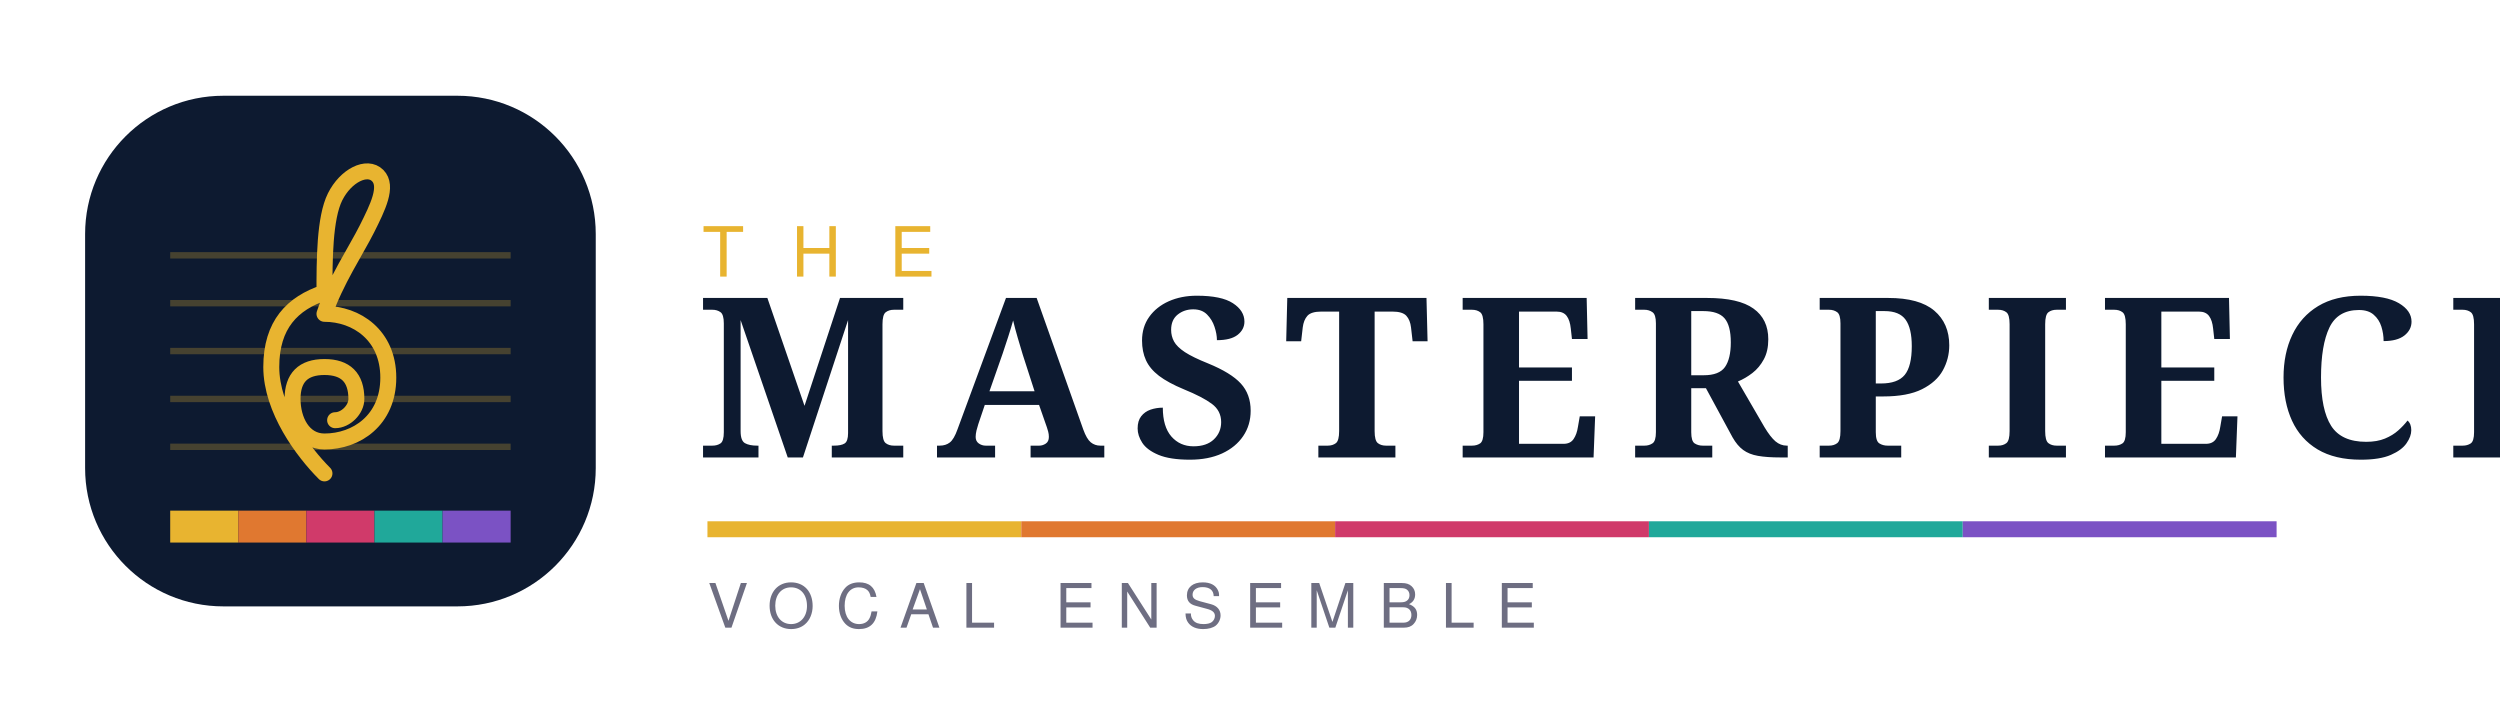
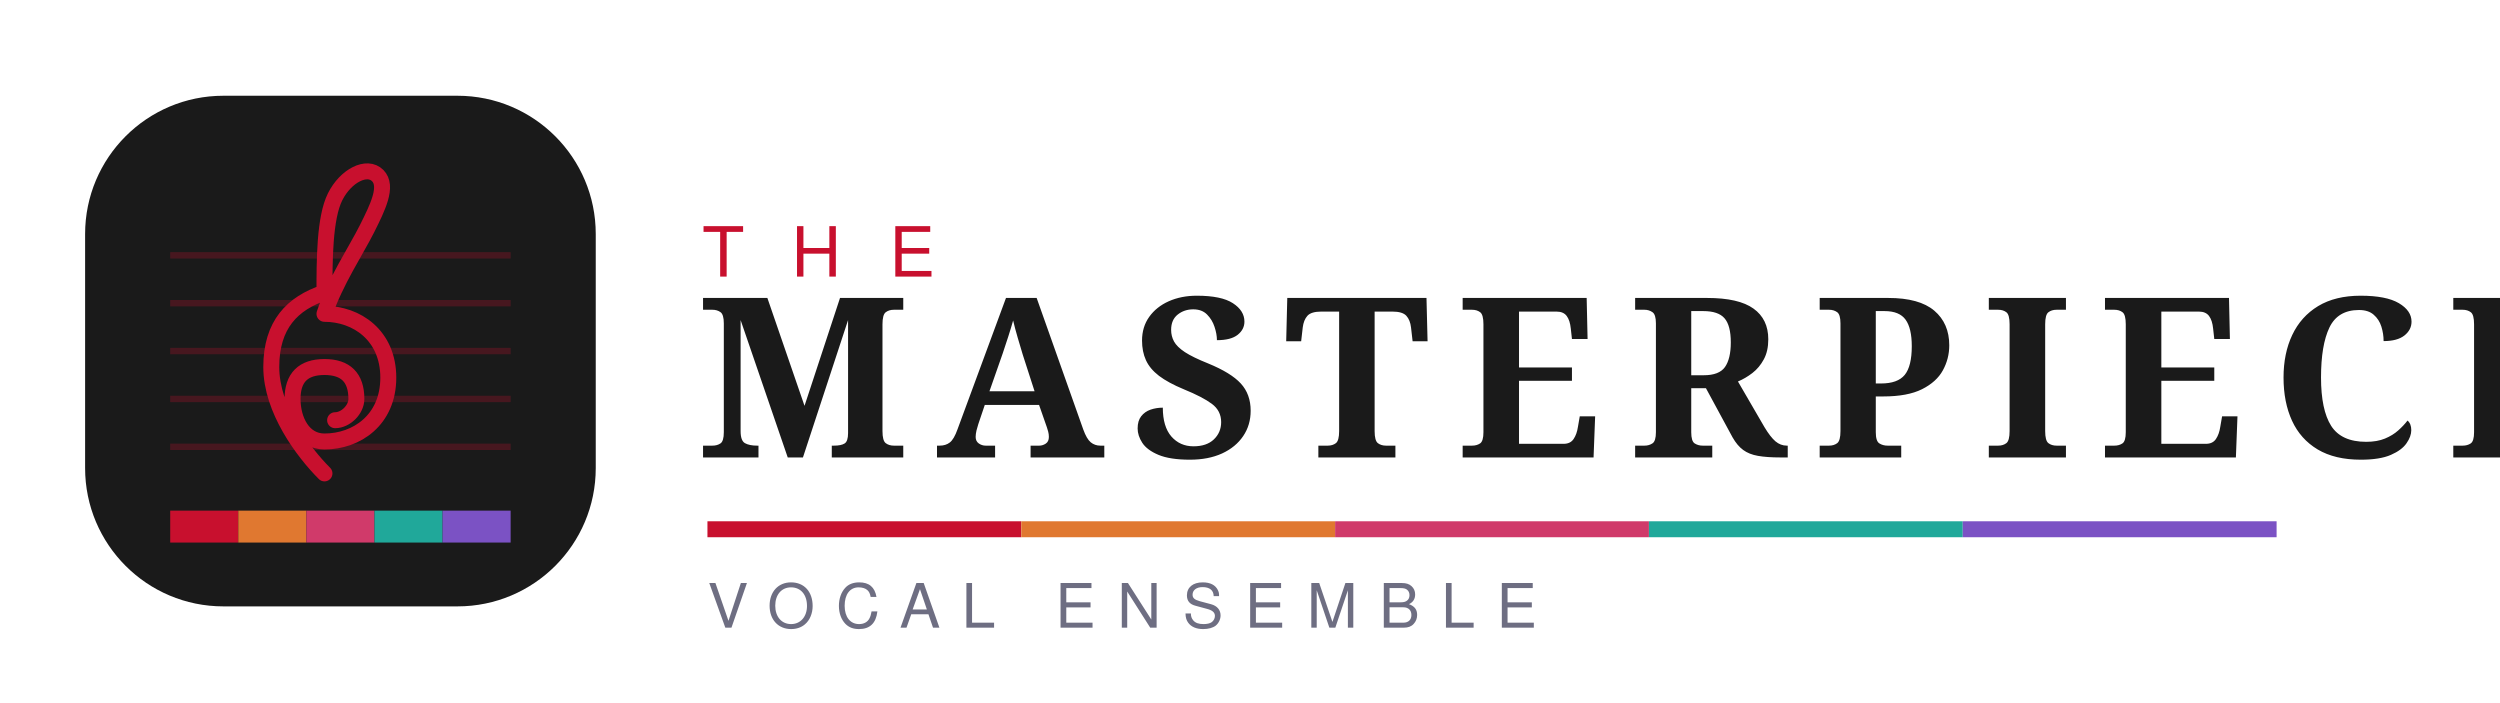
<svg xmlns="http://www.w3.org/2000/svg" width="470" height="132" viewBox="0 0 470 132" fill="none" role="img" aria-label="The Masterpieces — Vocal Ensemble">
  <g transform="translate(16 18) scale(2)">
-     <rect width="48" height="48" rx="13" fill="#0d1a30" />
-     <g stroke="#e8b430" stroke-width="0.6" opacity="0.26">
+     <rect width="48" height="48" rx="13" fill="#1a1a1a" />
+     <g stroke="#c8102e" stroke-width="0.6" opacity="0.26">
      <line x1="8" y1="15" x2="40" y2="15" />
      <line x1="8" y1="19.5" x2="40" y2="19.5" />
      <line x1="8" y1="24" x2="40" y2="24" />
      <line x1="8" y1="28.5" x2="40" y2="28.5" />
      <line x1="8" y1="33" x2="40" y2="33" />
    </g>
    <g transform="translate(13.5 6.5) scale(0.5)">
-       <path d="M 18 58 C 14 54 8 46 8 38 C 8 30 12 26 18 24 L 18 24 C 18 18 18 10 20 6 C 22 2 26 0 28 2 C 30 4 28 8 26 12 C 24 16 20 22 18 28 L 18 28 C 24 28 30 32 30 40 C 30 48 24 52 18 52 C 14 52 12 48 12 44 C 12 40 14 38 18 38 C 22 38 24 40 24 44 C 24 46 22 48 20 48" fill="none" stroke="#e8b430" stroke-width="3" stroke-linecap="round" stroke-linejoin="round" />
+       <path d="M 18 58 C 14 54 8 46 8 38 C 8 30 12 26 18 24 L 18 24 C 18 18 18 10 20 6 C 22 2 26 0 28 2 C 30 4 28 8 26 12 C 24 16 20 22 18 28 L 18 28 C 24 28 30 32 30 40 C 30 48 24 52 18 52 C 14 52 12 48 12 44 C 12 40 14 38 18 38 C 22 38 24 40 24 44 C 24 46 22 48 20 48" fill="none" stroke="#c8102e" stroke-width="3" stroke-linecap="round" stroke-linejoin="round" />
    </g>
-     <rect x="8" y="39" width="6.4" height="3" fill="#e8b430" />
+     <rect x="8" y="39" width="6.4" height="3" fill="#c8102e" />
    <rect x="14.4" y="39" width="6.4" height="3" fill="#e07830" />
    <rect x="20.8" y="39" width="6.4" height="3" fill="#d03a6a" />
    <rect x="27.2" y="39" width="6.4" height="3" fill="#20a89a" />
    <rect x="33.6" y="39" width="6.4" height="3" fill="#7b52c4" />
  </g>
-   <text x="132" y="52" font-family="'Outfit', Helvetica, Arial, sans-serif" font-size="13" font-weight="300" letter-spacing="9" fill="#e8b430">THE</text>
-   <text x="131" y="86" font-family="'Cormorant Garamond', Georgia, serif" font-size="42" font-weight="700" letter-spacing="5" fill="#0d1a30">MASTERPIECES</text>
+   <text x="132" y="52" font-family="'Outfit', Helvetica, Arial, sans-serif" font-size="13" font-weight="300" letter-spacing="9" fill="#c8102e">THE</text>
+   <text x="131" y="86" font-family="'Cormorant Garamond', Georgia, serif" font-size="42" font-weight="700" letter-spacing="5" fill="#1a1a1a">MASTERPIECES</text>
  <g transform="translate(133 98)">
-     <rect x="0" y="0" width="59" height="3" fill="#e8b430" />
+     <rect x="0" y="0" width="59" height="3" fill="#c8102e" />
    <rect x="59" y="0" width="59" height="3" fill="#e07830" />
    <rect x="118" y="0" width="59" height="3" fill="#d03a6a" />
    <rect x="177" y="0" width="59" height="3" fill="#20a89a" />
    <rect x="236" y="0" width="59" height="3" fill="#7b52c4" />
  </g>
  <text x="133" y="118" font-family="'Outfit', Helvetica, Arial, sans-serif" font-size="11.5" font-weight="500" letter-spacing="4" fill="#6e6e82">VOCAL ENSEMBLE</text>
</svg>
